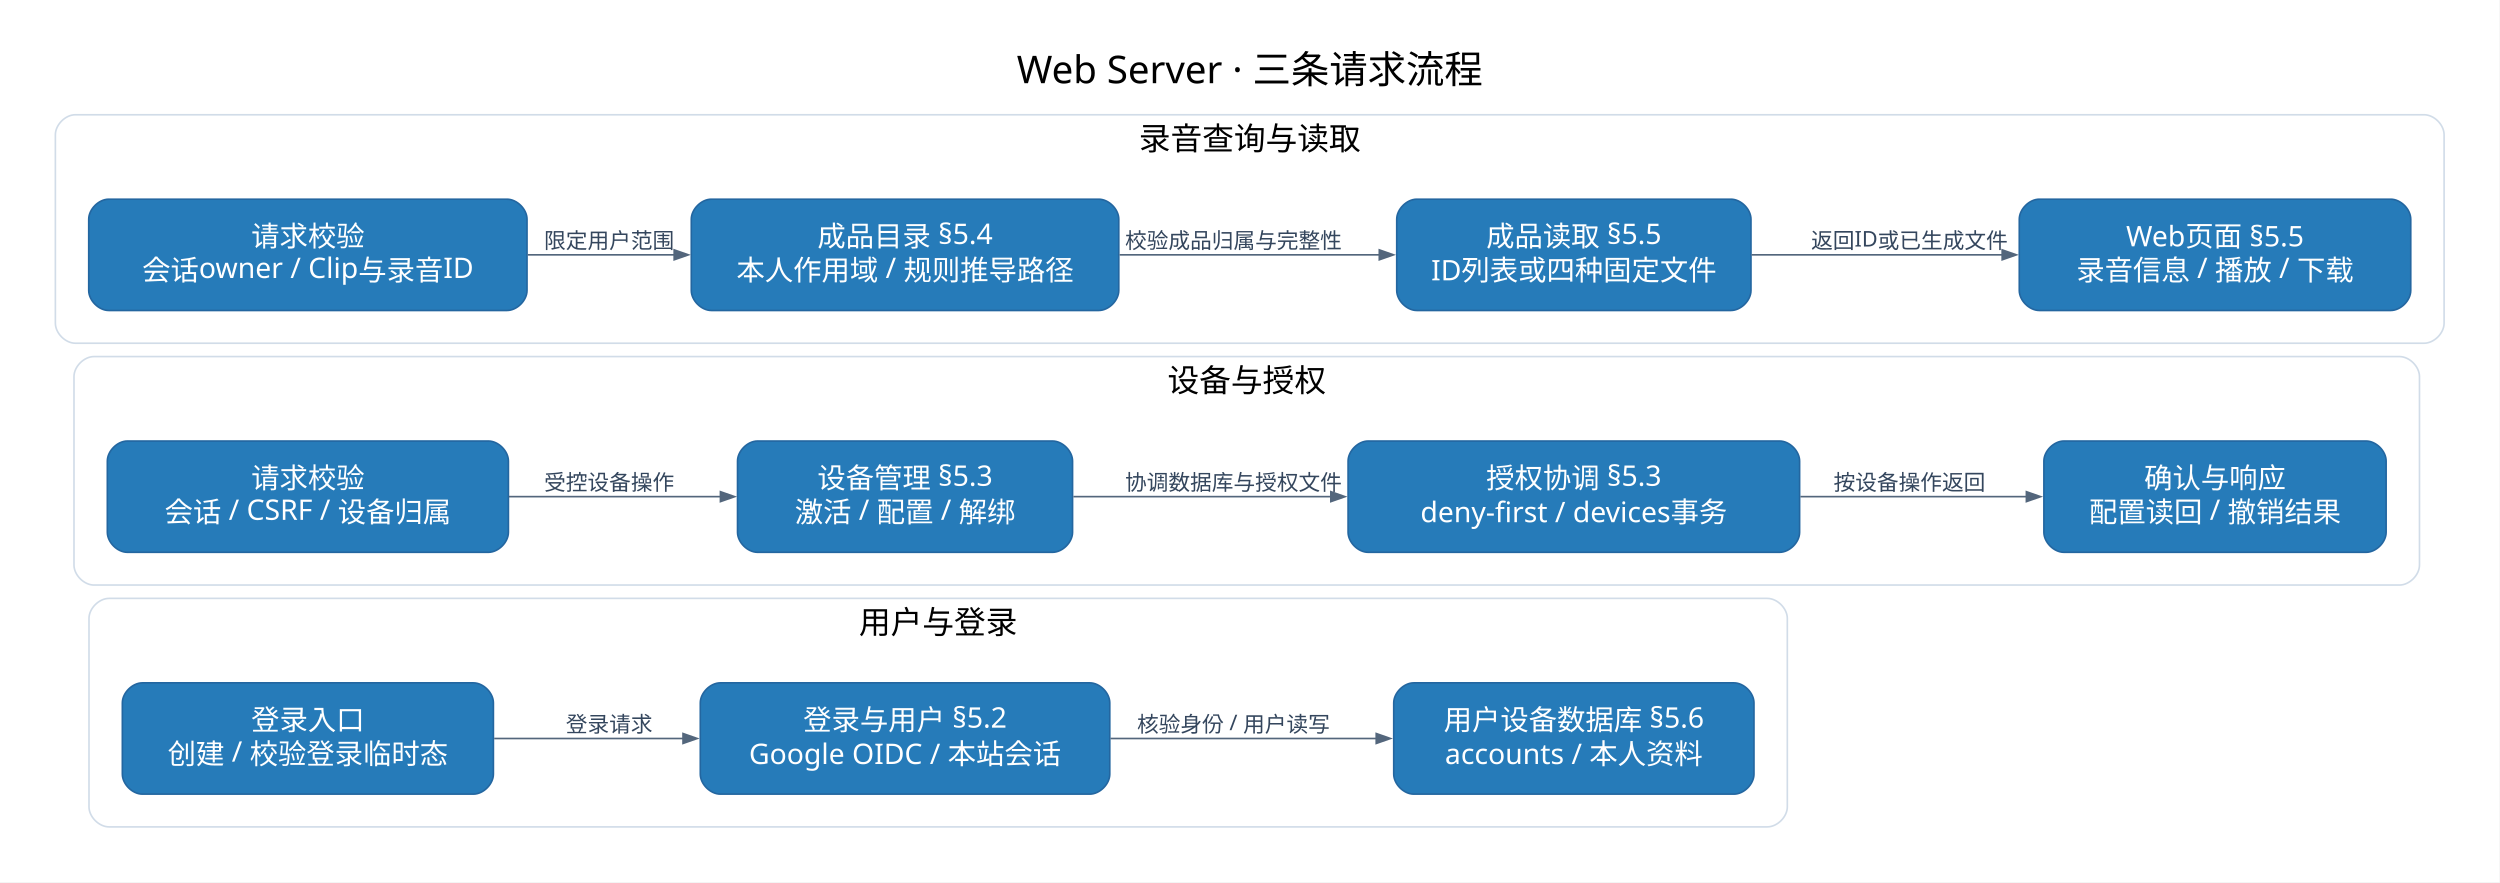
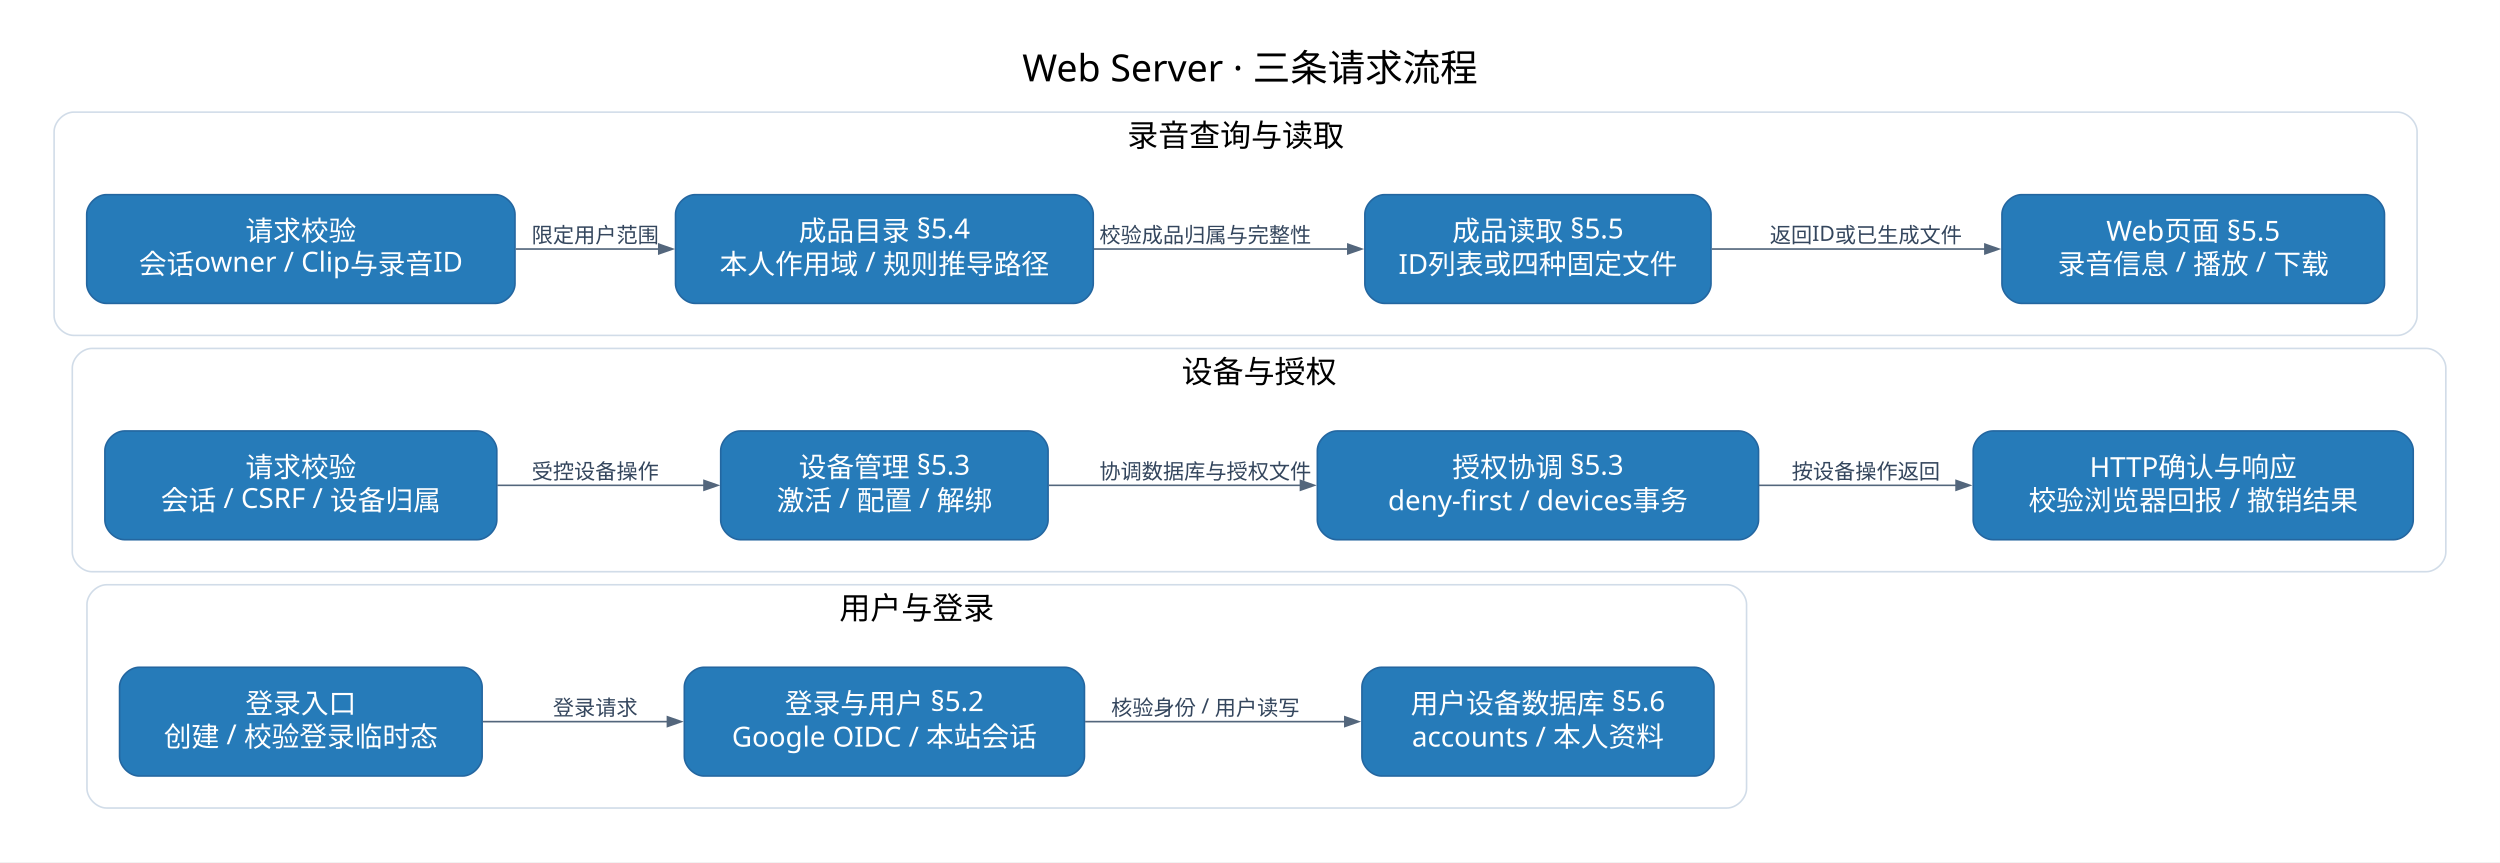
- <svg xmlns="http://www.w3.org/2000/svg" width="1499pt" height="529pt" viewBox="0.00 0.00 1499.00 529.00">
+ <svg xmlns="http://www.w3.org/2000/svg" width="1534pt" height="529pt" viewBox="0.00 0.00 1534.00 529.00">
  <g id="graph0" class="graph" transform="scale(1 1) rotate(0) translate(25.2 503.8)">
-     <polygon fill="white" stroke="none" points="-25.2,25.2 -25.2,-503.8 1473.48,-503.8 1473.48,25.2 -25.2,25.2" />
-     <text xml:space="preserve" text-anchor="middle" x="724.14" y="-453.9" font-family="PingFang SC" font-size="23.00">Web Server · 三条请求流程</text>
+     <polygon fill="white" stroke="none" points="-25.2,25.2 -25.2,-503.8 1508.76,-503.8 1508.76,25.2 -25.2,25.2" />
+     <text xml:space="preserve" text-anchor="middle" x="741.78" y="-453.9" font-family="PingFang SC" font-size="23.00">Web Server · 三条请求流程</text>
    <g id="clust1" class="cluster">
      <path fill="white" stroke="#d1dce8" d="M40.16,-8C40.16,-8 1034.48,-8 1034.48,-8 1040.48,-8 1046.48,-14 1046.48,-20 1046.48,-20 1046.48,-133 1046.48,-133 1046.48,-139 1040.48,-145 1034.48,-145 1034.48,-145 40.16,-145 40.16,-145 34.16,-145 28.16,-139 28.16,-133 28.16,-133 28.16,-20 28.16,-20 28.16,-14 34.16,-8 40.16,-8" />
      <text xml:space="preserve" text-anchor="middle" x="537.32" y="-123.9" font-family="PingFang SC" font-size="19.00">用户与登录</text>
    </g>
    <g id="clust2" class="cluster">
-       <path fill="white" stroke="#d1dce8" d="M31.16,-153C31.16,-153 1413.52,-153 1413.52,-153 1419.52,-153 1425.52,-159 1425.52,-165 1425.52,-165 1425.52,-278 1425.52,-278 1425.52,-284 1419.52,-290 1413.52,-290 1413.52,-290 31.16,-290 31.16,-290 25.16,-290 19.16,-284 19.16,-278 19.16,-278 19.16,-165 19.16,-165 19.16,-159 25.16,-153 31.16,-153" />
-       <text xml:space="preserve" text-anchor="middle" x="722.34" y="-268.9" font-family="PingFang SC" font-size="19.00">设备与授权</text>
+       <path fill="white" stroke="#d1dce8" d="M31.16,-153C31.16,-153 1463.56,-153 1463.56,-153 1469.56,-153 1475.56,-159 1475.56,-165 1475.56,-165 1475.56,-278 1475.56,-278 1475.56,-284 1469.56,-290 1463.56,-290 1463.56,-290 31.16,-290 31.16,-290 25.16,-290 19.16,-284 19.16,-278 19.16,-278 19.16,-165 19.16,-165 19.16,-159 25.16,-153 31.16,-153" />
+       <text xml:space="preserve" text-anchor="middle" x="747.36" y="-268.9" font-family="PingFang SC" font-size="19.00">设备与授权</text>
    </g>
    <g id="clust3" class="cluster">
-       <path fill="white" stroke="#d1dce8" d="M20,-298C20,-298 1428.28,-298 1428.28,-298 1434.28,-298 1440.28,-304 1440.28,-310 1440.28,-310 1440.28,-423 1440.28,-423 1440.28,-429 1434.28,-435 1428.28,-435 1428.28,-435 20,-435 20,-435 14,-435 8,-429 8,-423 8,-423 8,-310 8,-310 8,-304 14,-298 20,-298" />
-       <text xml:space="preserve" text-anchor="middle" x="724.14" y="-413.9" font-family="PingFang SC" font-size="19.00">录音查询与读取</text>
+       <path fill="white" stroke="#d1dce8" d="M20,-298C20,-298 1445.92,-298 1445.92,-298 1451.92,-298 1457.92,-304 1457.92,-310 1457.92,-310 1457.92,-423 1457.92,-423 1457.92,-429 1451.92,-435 1445.92,-435 1445.92,-435 20,-435 20,-435 14,-435 8,-429 8,-423 8,-423 8,-310 8,-310 8,-304 14,-298 20,-298" />
+       <text xml:space="preserve" text-anchor="middle" x="732.96" y="-413.9" font-family="PingFang SC" font-size="19.00">录音查询与读取</text>
    </g>
    <g id="node1" class="node">
      <path fill="#267bb9" stroke="#2366a0" d="M258.64,-94.36C258.64,-94.36 60.16,-94.36 60.16,-94.36 54.16,-94.36 48.16,-88.36 48.16,-82.36 48.16,-82.36 48.16,-39.64 48.16,-39.64 48.16,-33.64 54.16,-27.64 60.16,-27.64 60.16,-27.64 258.64,-27.64 258.64,-27.64 264.64,-27.64 270.64,-33.64 270.64,-39.64 270.64,-39.64 270.64,-82.36 270.64,-82.36 270.64,-88.36 264.64,-94.36 258.64,-94.36" />
      <text xml:space="preserve" text-anchor="middle" x="159.4" y="-66.1" font-family="PingFang SC" font-size="17.00" fill="white">登录入口</text>
      <text xml:space="preserve" text-anchor="middle" x="159.4" y="-45.7" font-family="PingFang SC" font-size="17.00" fill="white">创建 / 校验登录临时态</text>
    </g>
    <g id="node2" class="node">
      <path fill="#267bb9" stroke="#2366a0" d="M628.22,-94.36C628.22,-94.36 406.7,-94.36 406.7,-94.36 400.7,-94.36 394.7,-88.36 394.7,-82.36 394.7,-82.36 394.7,-39.64 394.7,-39.64 394.7,-33.64 400.7,-27.64 406.7,-27.64 406.7,-27.64 628.22,-27.64 628.22,-27.64 634.22,-27.64 640.22,-33.64 640.22,-39.64 640.22,-39.64 640.22,-82.36 640.22,-82.36 640.22,-88.36 634.22,-94.36 628.22,-94.36" />
      <text xml:space="preserve" text-anchor="middle" x="517.46" y="-66.1" font-family="PingFang SC" font-size="17.00" fill="white">登录与用户 §5.2</text>
      <text xml:space="preserve" text-anchor="middle" x="517.46" y="-45.7" font-family="PingFang SC" font-size="17.00" fill="white">Google OIDC / 本站会话</text>
    </g>
    <g id="edge1" class="edge">
      <path fill="none" stroke="#53667c" d="M271.11,-61C306.99,-61 347.16,-61 384.44,-61" />
      <polygon fill="#53667c" stroke="#53667c" points="384.34,-63.98 392.84,-61 384.34,-58.03 384.34,-63.98" />
      <text xml:space="preserve" text-anchor="middle" x="340.05" y="-64.9" font-family="PingFang SC" font-size="13.00" fill="#34465d">登录请求</text>
    </g>
    <g id="node3" class="node">
      <path fill="#267bb9" stroke="#2366a0" d="M1014.48,-94.36C1014.48,-94.36 822.48,-94.36 822.48,-94.36 816.48,-94.36 810.48,-88.36 810.48,-82.36 810.48,-82.36 810.48,-39.64 810.48,-39.64 810.48,-33.64 816.48,-27.64 822.48,-27.64 822.48,-27.64 1014.48,-27.64 1014.48,-27.64 1020.48,-27.64 1026.48,-33.64 1026.48,-39.64 1026.48,-39.64 1026.48,-82.36 1026.48,-82.36 1026.48,-88.36 1020.48,-94.36 1014.48,-94.36" />
      <text xml:space="preserve" text-anchor="middle" x="918.48" y="-66.1" font-family="PingFang SC" font-size="17.00" fill="white">用户设备数据库 §5.6</text>
      <text xml:space="preserve" text-anchor="middle" x="918.48" y="-45.7" font-family="PingFang SC" font-size="17.00" fill="white">accounts / 本人资料</text>
    </g>
    <g id="edge2" class="edge">
      <path fill="none" stroke="#53667c" d="M640.62,-61C691.32,-61 749.9,-61 800.08,-61" />
      <polygon fill="#53667c" stroke="#53667c" points="799.99,-63.98 808.49,-61 799.99,-58.03 799.99,-63.98" />
      <text xml:space="preserve" text-anchor="middle" x="714.37" y="-64.9" font-family="PingFang SC" font-size="13.00" fill="#34465d">核验身份 / 用户读写</text>
    </g>
    <g id="node4" class="node">
      <path fill="#267bb9" stroke="#2366a0" d="M267.64,-239.36C267.64,-239.36 51.16,-239.36 51.16,-239.36 45.16,-239.36 39.16,-233.36 39.16,-227.36 39.16,-227.36 39.16,-184.64 39.16,-184.64 39.16,-178.64 45.16,-172.64 51.16,-172.64 51.16,-172.64 267.64,-172.64 267.64,-172.64 273.64,-172.64 279.64,-178.64 279.64,-184.64 279.64,-184.64 279.64,-227.36 279.64,-227.36 279.64,-233.36 273.64,-239.36 267.64,-239.36" />
      <text xml:space="preserve" text-anchor="middle" x="159.4" y="-211.1" font-family="PingFang SC" font-size="17.00" fill="white">请求校验</text>
      <text xml:space="preserve" text-anchor="middle" x="159.4" y="-190.7" font-family="PingFang SC" font-size="17.00" fill="white">会话 / CSRF / 设备归属</text>
    </g>
    <g id="node5" class="node">
      <path fill="#267bb9" stroke="#2366a0" d="M605.9,-239.36C605.9,-239.36 429.02,-239.36 429.02,-239.36 423.02,-239.36 417.02,-233.36 417.02,-227.36 417.02,-227.36 417.02,-184.64 417.02,-184.64 417.02,-178.64 423.02,-172.64 429.02,-172.64 429.02,-172.64 605.9,-172.64 605.9,-172.64 611.9,-172.64 617.9,-178.64 617.9,-184.64 617.9,-184.64 617.9,-227.36 617.9,-227.36 617.9,-233.36 611.9,-239.36 605.9,-239.36" />
      <text xml:space="preserve" text-anchor="middle" x="517.46" y="-211.1" font-family="PingFang SC" font-size="17.00" fill="white">设备管理 §5.3</text>
      <text xml:space="preserve" text-anchor="middle" x="517.46" y="-190.7" font-family="PingFang SC" font-size="17.00" fill="white">激活 / 配置 / 解绑</text>
    </g>
    <g id="edge3" class="edge">
      <path fill="none" stroke="#53667c" d="M279.95,-206C321.01,-206 366.74,-206 406.97,-206" />
      <polygon fill="#53667c" stroke="#53667c" points="406.78,-208.98 415.28,-206 406.78,-203.03 406.78,-208.98" />
      <text xml:space="preserve" text-anchor="middle" x="340.05" y="-209.9" font-family="PingFang SC" font-size="13.00" fill="#34465d">受控设备操作</text>
    </g>
    <g id="node6" class="node">
      <path fill="#267bb9" stroke="#2366a0" d="M1041.84,-239.36C1041.84,-239.36 795.12,-239.36 795.12,-239.36 789.12,-239.36 783.12,-233.36 783.12,-227.36 783.12,-227.36 783.12,-184.64 783.12,-184.64 783.12,-178.64 789.12,-172.64 795.12,-172.64 795.12,-172.64 1041.84,-172.64 1041.84,-172.64 1047.84,-172.64 1053.84,-178.64 1053.84,-184.64 1053.84,-184.64 1053.84,-227.36 1053.84,-227.36 1053.84,-233.36 1047.84,-239.36 1041.84,-239.36" />
      <text xml:space="preserve" text-anchor="middle" x="918.48" y="-211.1" font-family="PingFang SC" font-size="17.00" fill="white">授权协调 §5.3</text>
      <text xml:space="preserve" text-anchor="middle" x="918.48" y="-190.7" font-family="PingFang SC" font-size="17.00" fill="white">deny-first / devices事务</text>
    </g>
    <g id="edge4" class="edge">
      <path fill="none" stroke="#53667c" d="M618.38,-206C665.11,-206 721.65,-206 772.94,-206" />
      <polygon fill="#53667c" stroke="#53667c" points="772.77,-208.98 781.27,-206 772.77,-203.03 772.77,-208.98" />
      <text xml:space="preserve" text-anchor="middle" x="714.37" y="-209.9" font-family="PingFang SC" font-size="13.00" fill="#34465d">协调数据库与授权文件</text>
    </g>
    <g id="node7" class="node">
-       <path fill="#267bb9" stroke="#2366a0" d="M1393.52,-239.36C1393.52,-239.36 1212.32,-239.36 1212.32,-239.36 1206.32,-239.36 1200.32,-233.36 1200.32,-227.36 1200.32,-227.36 1200.32,-184.64 1200.32,-184.64 1200.32,-178.64 1206.32,-172.64 1212.32,-172.64 1212.32,-172.64 1393.52,-172.64 1393.52,-172.64 1399.52,-172.64 1405.52,-178.64 1405.52,-184.64 1405.52,-184.64 1405.52,-227.36 1405.52,-227.36 1405.52,-233.36 1399.52,-239.36 1393.52,-239.36" />
-       <text xml:space="preserve" text-anchor="middle" x="1302.92" y="-211.1" font-family="PingFang SC" font-size="17.00" fill="white">确认与响应</text>
-       <text xml:space="preserve" text-anchor="middle" x="1302.92" y="-190.7" font-family="PingFang SC" font-size="17.00" fill="white">配置读回 / 撤销结果</text>
+       <path fill="#267bb9" stroke="#2366a0" d="M1443.56,-239.36C1443.56,-239.36 1197.56,-239.36 1197.56,-239.36 1191.56,-239.36 1185.56,-233.36 1185.56,-227.36 1185.56,-227.36 1185.56,-184.64 1185.56,-184.64 1185.56,-178.64 1191.56,-172.64 1197.56,-172.64 1197.56,-172.64 1443.56,-172.64 1443.56,-172.64 1449.56,-172.64 1455.56,-178.64 1455.56,-184.64 1455.56,-184.64 1455.56,-227.36 1455.56,-227.36 1455.56,-233.36 1449.56,-239.36 1443.56,-239.36" />
+       <text xml:space="preserve" text-anchor="middle" x="1320.56" y="-211.1" font-family="PingFang SC" font-size="17.00" fill="white">HTTP确认与响应</text>
+       <text xml:space="preserve" text-anchor="middle" x="1320.56" y="-190.7" font-family="PingFang SC" font-size="17.00" fill="white">校验浏览器回报 / 撤销结果</text>
    </g>
    <g id="edge5" class="edge">
-       <path fill="none" stroke="#53667c" d="M1054.31,-206C1098.7,-206 1147.55,-206 1190.04,-206" />
-       <polygon fill="#53667c" stroke="#53667c" points="1189.83,-208.98 1198.33,-206 1189.83,-203.03 1189.83,-208.98" />
+       <path fill="none" stroke="#53667c" d="M1054.09,-206C1093,-206 1135.62,-206 1175.11,-206" />
+       <polygon fill="#53667c" stroke="#53667c" points="1175.06,-208.98 1183.56,-206 1175.06,-203.03 1175.06,-208.98" />
      <text xml:space="preserve" text-anchor="middle" x="1119.7" y="-209.9" font-family="PingFang SC" font-size="13.00" fill="#34465d">按设备操作返回</text>
    </g>
    <g id="node8" class="node">
      <path fill="#267bb9" stroke="#2366a0" d="M278.8,-384.36C278.8,-384.36 40,-384.36 40,-384.36 34,-384.36 28,-378.36 28,-372.36 28,-372.36 28,-329.64 28,-329.64 28,-323.64 34,-317.64 40,-317.64 40,-317.64 278.8,-317.64 278.8,-317.64 284.8,-317.64 290.8,-323.64 290.8,-329.64 290.8,-329.64 290.8,-372.36 290.8,-372.36 290.8,-378.36 284.8,-384.36 278.8,-384.36" />
      <text xml:space="preserve" text-anchor="middle" x="159.4" y="-356.1" font-family="PingFang SC" font-size="17.00" fill="white">请求校验</text>
      <text xml:space="preserve" text-anchor="middle" x="159.4" y="-335.7" font-family="PingFang SC" font-size="17.00" fill="white">会话owner / Clip与录音ID</text>
    </g>
    <g id="node9" class="node">
      <path fill="#267bb9" stroke="#2366a0" d="M633.62,-384.36C633.62,-384.36 401.3,-384.36 401.3,-384.36 395.3,-384.36 389.3,-378.36 389.3,-372.36 389.3,-372.36 389.3,-329.64 389.3,-329.64 389.3,-323.64 395.3,-317.64 401.3,-317.64 401.3,-317.64 633.62,-317.64 633.62,-317.64 639.62,-317.64 645.62,-323.64 645.62,-329.64 645.62,-329.64 645.62,-372.36 645.62,-372.36 645.62,-378.36 639.62,-384.36 633.62,-384.36" />
      <text xml:space="preserve" text-anchor="middle" x="517.46" y="-356.1" font-family="PingFang SC" font-size="17.00" fill="white">成品目录 §5.4</text>
      <text xml:space="preserve" text-anchor="middle" x="517.46" y="-335.7" font-family="PingFang SC" font-size="17.00" fill="white">本人作用域 / 规则推导路径</text>
    </g>
    <g id="edge6" class="edge">
      <path fill="none" stroke="#53667c" d="M291.21,-351C319.91,-351 350.37,-351 379.31,-351" />
      <polygon fill="#53667c" stroke="#53667c" points="379.04,-353.98 387.54,-351 379.04,-348.03 379.04,-353.98" />
      <text xml:space="preserve" text-anchor="middle" x="340.05" y="-354.9" font-family="PingFang SC" font-size="13.00" fill="#34465d">限定用户范围</text>
    </g>
    <g id="node10" class="node">
      <path fill="#267bb9" stroke="#2366a0" d="M1012.68,-384.36C1012.68,-384.36 824.28,-384.36 824.28,-384.36 818.28,-384.36 812.28,-378.36 812.28,-372.36 812.28,-372.36 812.28,-329.64 812.28,-329.64 812.28,-323.64 818.28,-317.64 824.28,-317.64 824.28,-317.64 1012.68,-317.64 1012.68,-317.64 1018.68,-317.64 1024.68,-323.64 1024.68,-329.64 1024.68,-329.64 1024.68,-372.36 1024.68,-372.36 1024.68,-378.36 1018.68,-384.36 1012.68,-384.36" />
      <text xml:space="preserve" text-anchor="middle" x="918.48" y="-356.1" font-family="PingFang SC" font-size="17.00" fill="white">成品读取 §5.5</text>
      <text xml:space="preserve" text-anchor="middle" x="918.48" y="-335.7" font-family="PingFang SC" font-size="17.00" fill="white">ID列表或四种固定文件</text>
    </g>
    <g id="edge7" class="edge">
      <path fill="none" stroke="#53667c" d="M646.08,-351C696.11,-351 753.09,-351 801.89,-351" />
      <polygon fill="#53667c" stroke="#53667c" points="801.84,-353.98 810.33,-351 801.83,-348.03 801.84,-353.98" />
      <text xml:space="preserve" text-anchor="middle" x="714.37" y="-354.9" font-family="PingFang SC" font-size="13.00" fill="#34465d">校验成品归属与完整性</text>
    </g>
    <g id="node11" class="node">
-       <path fill="#267bb9" stroke="#2366a0" d="M1408.28,-384.36C1408.28,-384.36 1197.56,-384.36 1197.56,-384.36 1191.56,-384.36 1185.56,-378.36 1185.56,-372.36 1185.56,-372.36 1185.56,-329.64 1185.56,-329.64 1185.56,-323.64 1191.56,-317.64 1197.56,-317.64 1197.56,-317.64 1408.28,-317.64 1408.28,-317.64 1414.28,-317.64 1420.28,-323.64 1420.28,-329.64 1420.28,-329.64 1420.28,-372.36 1420.28,-372.36 1420.28,-378.36 1414.28,-384.36 1408.28,-384.36" />
-       <text xml:space="preserve" text-anchor="middle" x="1302.92" y="-356.1" font-family="PingFang SC" font-size="17.00" fill="white">Web页面 §5.5</text>
-       <text xml:space="preserve" text-anchor="middle" x="1302.92" y="-335.7" font-family="PingFang SC" font-size="17.00" fill="white">录音信息 / 播放 / 下载</text>
+       <path fill="#267bb9" stroke="#2366a0" d="M1425.92,-384.36C1425.92,-384.36 1215.2,-384.36 1215.2,-384.36 1209.2,-384.36 1203.2,-378.36 1203.2,-372.36 1203.2,-372.36 1203.2,-329.64 1203.2,-329.64 1203.2,-323.64 1209.2,-317.64 1215.2,-317.64 1215.2,-317.64 1425.92,-317.64 1425.92,-317.64 1431.92,-317.64 1437.92,-323.64 1437.92,-329.64 1437.92,-329.64 1437.92,-372.36 1437.92,-372.36 1437.92,-378.36 1431.92,-384.36 1425.92,-384.36" />
+       <text xml:space="preserve" text-anchor="middle" x="1320.56" y="-356.1" font-family="PingFang SC" font-size="17.00" fill="white">Web页面 §5.5</text>
+       <text xml:space="preserve" text-anchor="middle" x="1320.56" y="-335.7" font-family="PingFang SC" font-size="17.00" fill="white">录音信息 / 播放 / 下载</text>
    </g>
    <g id="edge8" class="edge">
-       <path fill="none" stroke="#53667c" d="M1025,-351C1071.53,-351 1126.61,-351 1175.34,-351" />
-       <polygon fill="#53667c" stroke="#53667c" points="1175.31,-353.98 1183.81,-351 1175.31,-348.03 1175.31,-353.98" />
+       <path fill="none" stroke="#53667c" d="M1025.12,-351C1076.55,-351 1138.79,-351 1192.77,-351" />
+       <polygon fill="#53667c" stroke="#53667c" points="1192.74,-353.98 1201.24,-351 1192.74,-348.03 1192.74,-353.98" />
      <text xml:space="preserve" text-anchor="middle" x="1119.7" y="-354.9" font-family="PingFang SC" font-size="13.00" fill="#34465d">返回ID或已生成文件</text>
    </g>
  </g>
</svg>
